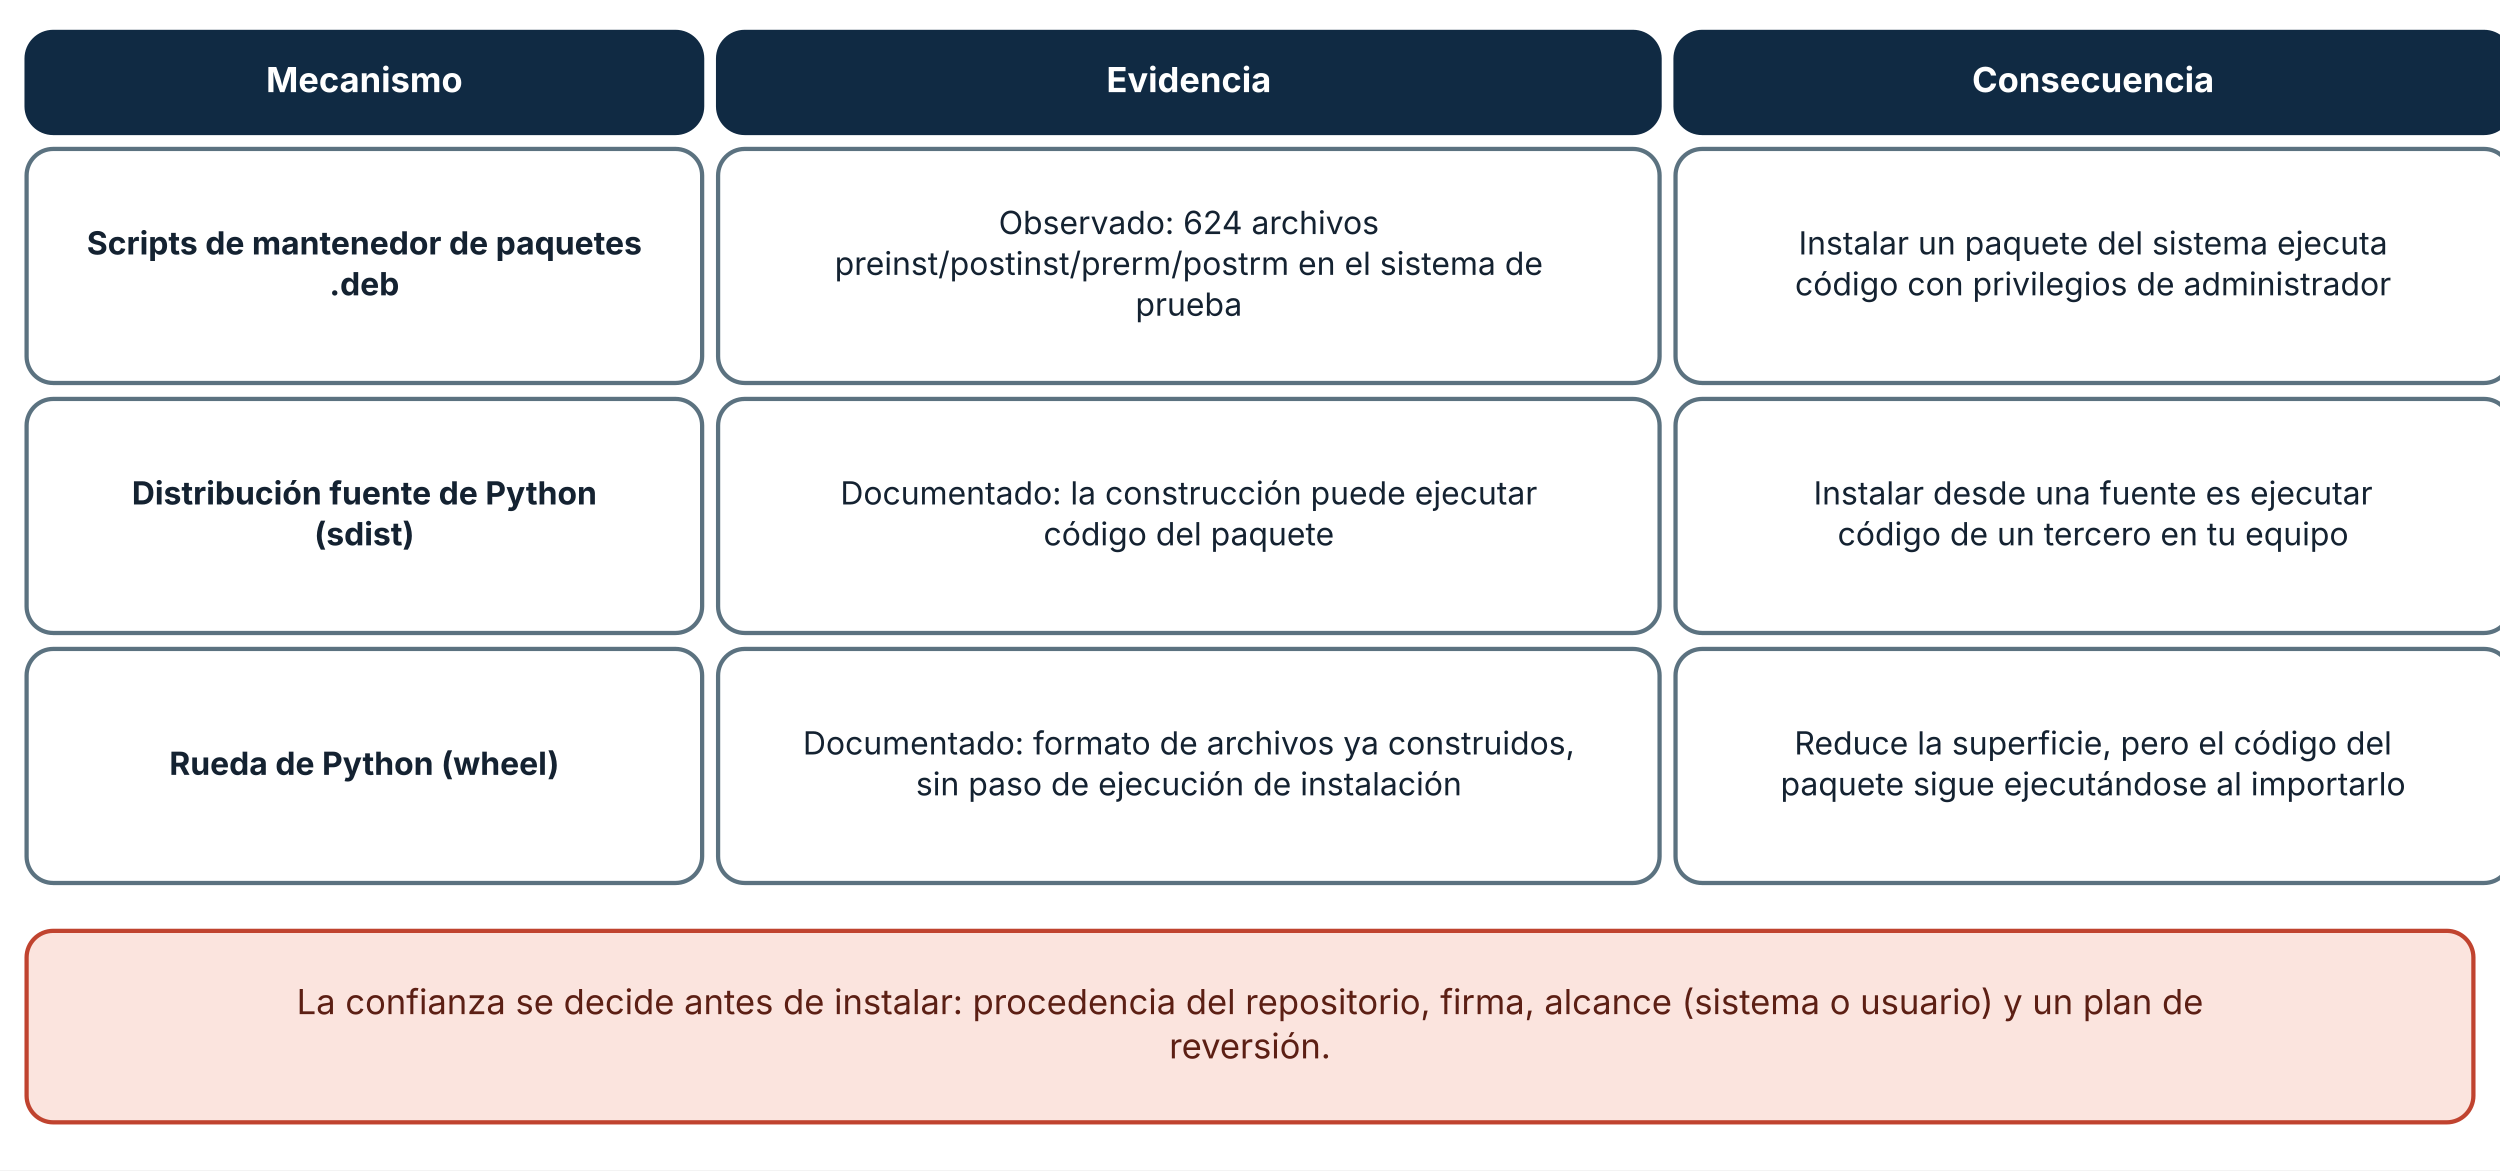
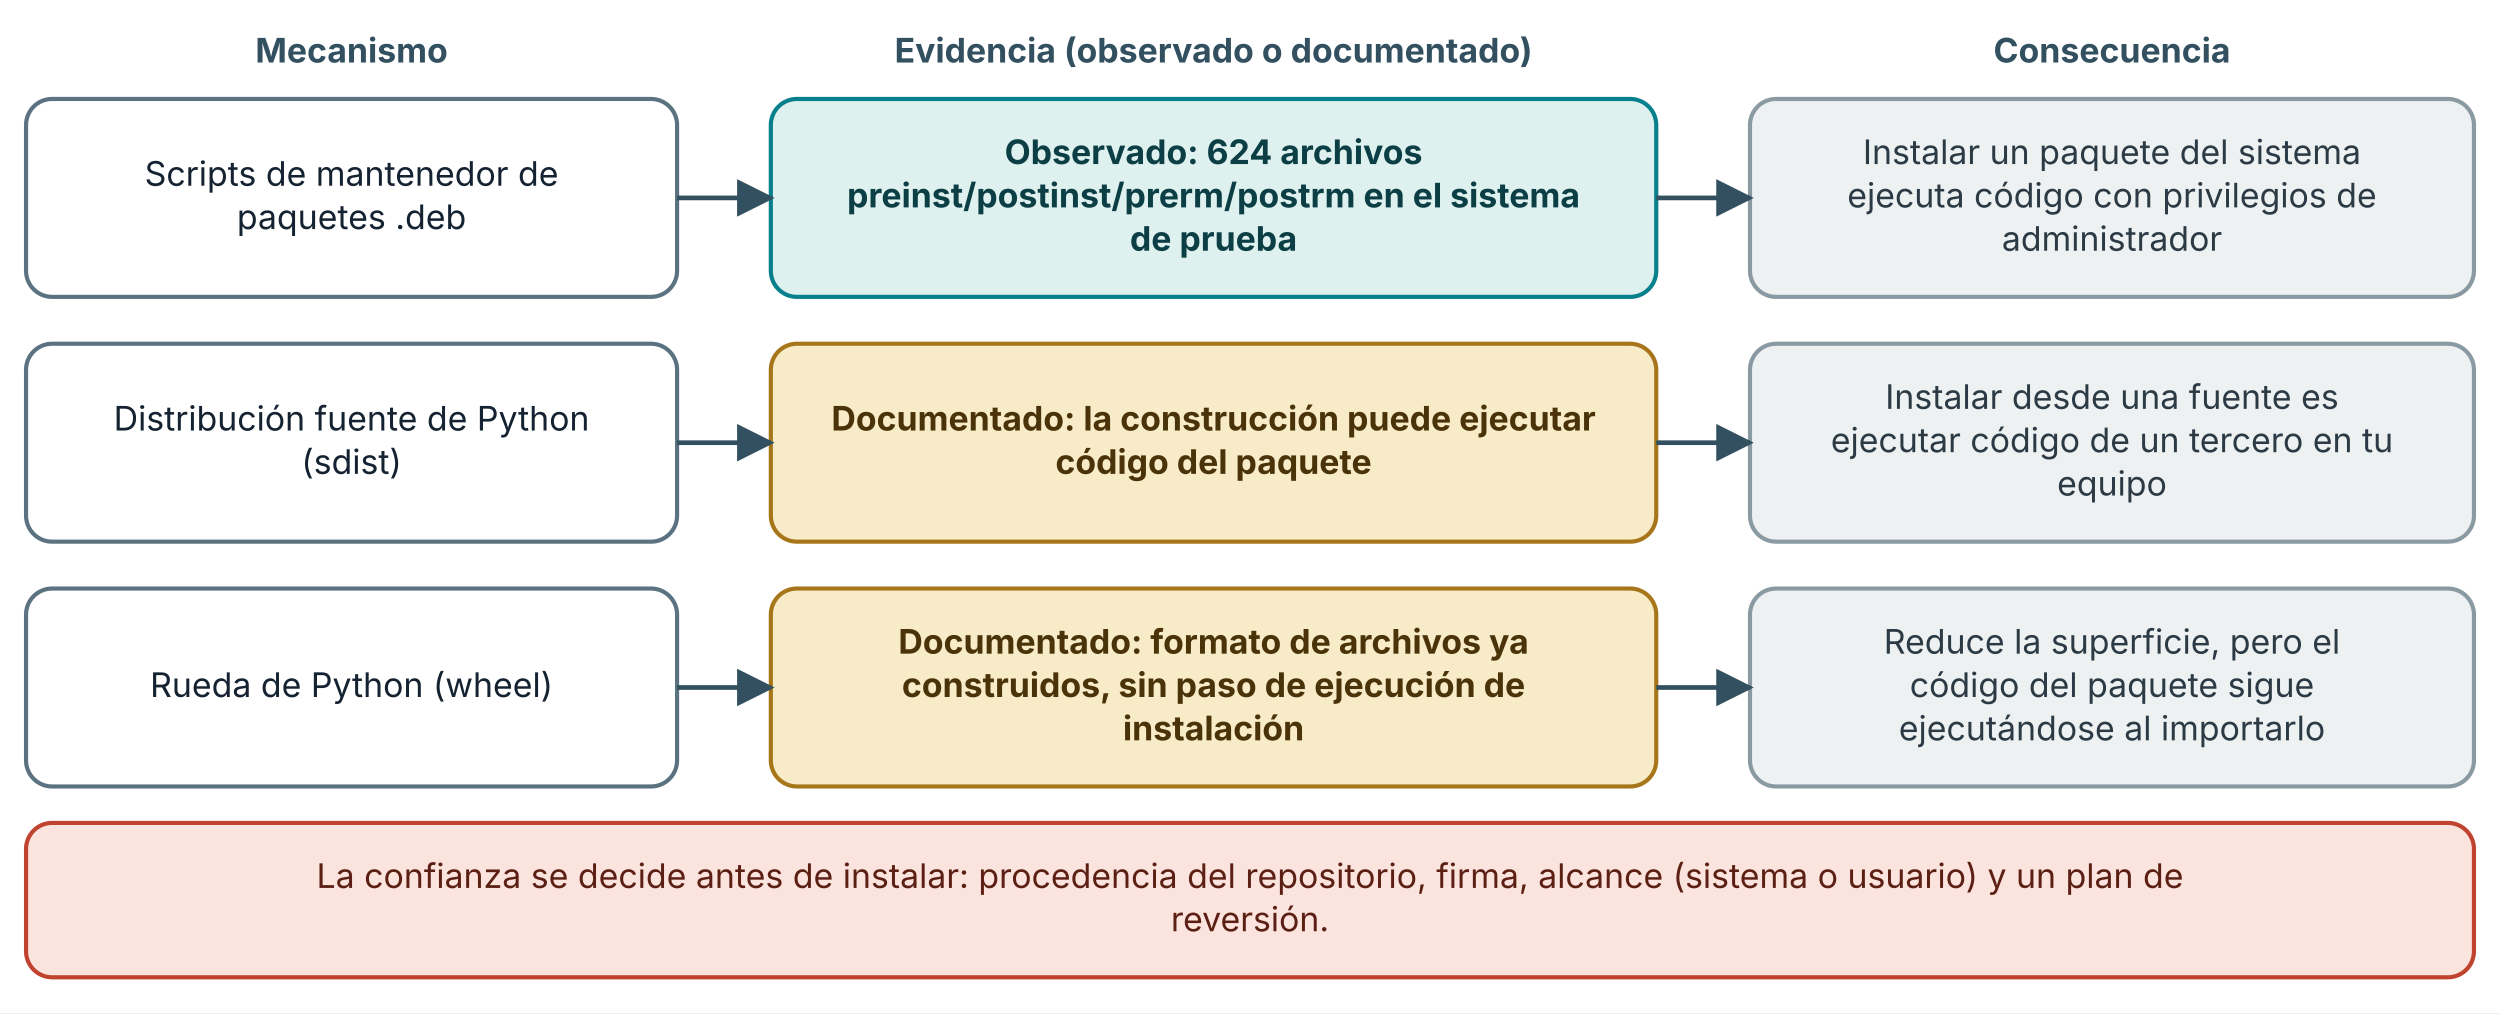
- <svg xmlns="http://www.w3.org/2000/svg" viewBox="0 0 940 440" width="940" height="440" role="img" aria-labelledby="t d" font-family="Inter, 'Segoe UI', system-ui, -apple-system, sans-serif">
+ <svg xmlns="http://www.w3.org/2000/svg" viewBox="0 0 960 389" width="960" height="389" role="img" aria-labelledby="t d" font-family="Inter, 'Segoe UI', system-ui, -apple-system, sans-serif">
  <defs>
    <marker id="arrow" viewBox="0 0 10 10" refX="9" refY="5" markerWidth="8" markerHeight="8" orient="auto-start-reverse">
      <path d="M0,0 L10,5 L0,10 z" fill="#32505f" />
    </marker>
    <marker id="arrow-coral" viewBox="0 0 10 10" refX="9" refY="5" markerWidth="8" markerHeight="8" orient="auto-start-reverse">
      <path d="M0,0 L10,5 L0,10 z" fill="#c0432f" />
    </marker>
  </defs>
-   <rect width="940" height="440" fill="#ffffff" />
-   <rect x="10" y="12" width="254" height="38" rx="10" fill="#102a43" stroke="#102a43" stroke-width="1.6" />
-   <text x="137" y="34.64" font-size="13" text-anchor="middle" font-weight="700" fill="#ffffff">
-     <tspan x="137" dy="0">Mecanismo</tspan>
+   <rect width="960" height="389" fill="#ffffff" />
+   <text x="135" y="24" font-size="13" text-anchor="middle" font-weight="700" fill="#32505f">
+     <tspan x="135" dy="0">Mecanismo</tspan>
  </text>
-   <rect x="270" y="12" width="354" height="38" rx="10" fill="#102a43" stroke="#102a43" stroke-width="1.6" />
-   <text x="447" y="34.64" font-size="13" text-anchor="middle" font-weight="700" fill="#ffffff">
-     <tspan x="447" dy="0">Evidencia</tspan>
+   <text x="466" y="24" font-size="13" text-anchor="middle" font-weight="700" fill="#32505f">
+     <tspan x="466" dy="0">Evidencia (observado o documentado)</tspan>
  </text>
-   <rect x="630" y="12" width="314" height="38" rx="10" fill="#102a43" stroke="#102a43" stroke-width="1.6" />
-   <text x="787" y="34.64" font-size="13" text-anchor="middle" font-weight="700" fill="#ffffff">
-     <tspan x="787" dy="0">Consecuencia</tspan>
+   <text x="811" y="24" font-size="13" text-anchor="middle" font-weight="700" fill="#32505f">
+     <tspan x="811" dy="0">Consecuencia</tspan>
  </text>
-   <rect x="10" y="56" width="254" height="88" rx="10" fill="#ffffff" stroke="#5b7280" stroke-width="1.6" />
-   <text x="137" y="95.68" font-size="12" text-anchor="middle" font-weight="700" fill="#142231">
-     <tspan x="137" dy="0">Scripts de mantenedor de paquetes</tspan>
+   <rect x="10" y="38" width="250" height="76" rx="10" fill="#ffffff" stroke="#5b7280" stroke-width="1.6" />
+   <text x="135" y="71.32" font-size="13" text-anchor="middle" font-weight="400" fill="#142231">
+     <tspan x="135" dy="0">Scripts de mantenedor de</tspan>
  </text>
-   <text x="137" y="111.04" font-size="12" text-anchor="middle" font-weight="700" fill="#142231">
-     <tspan x="137" dy="0">.deb</tspan>
+   <text x="135" y="87.96" font-size="13" text-anchor="middle" font-weight="400" fill="#142231">
+     <tspan x="135" dy="0">paquetes .deb</tspan>
  </text>
-   <rect x="270" y="56" width="354" height="88" rx="10" fill="#ffffff" stroke="#5b7280" stroke-width="1.6" />
-   <text x="447" y="88" font-size="12" text-anchor="middle" font-weight="400" fill="#142231">
-     <tspan x="447" dy="0">Observado: 624 archivos</tspan>
+   <rect x="296" y="38" width="340" height="76" rx="10" fill="#dff1ee" stroke="#087f8c" stroke-width="1.6" />
+   <text x="466" y="63" font-size="13" text-anchor="middle" font-weight="700" fill="#0b3f45">
+     <tspan x="466" dy="0">Observado: 624 archivos</tspan>
  </text>
-   <text x="447" y="103.36" font-size="12" text-anchor="middle" font-weight="400" fill="#142231">
-     <tspan x="447" dy="0">preinst/postinst/prerm/postrm en el sistema de</tspan>
+   <text x="466" y="79.64" font-size="13" text-anchor="middle" font-weight="700" fill="#0b3f45">
+     <tspan x="466" dy="0">preinst/postinst/prerm/postrm en el sistema</tspan>
  </text>
-   <text x="447" y="118.72" font-size="12" text-anchor="middle" font-weight="400" fill="#142231">
-     <tspan x="447" dy="0">prueba</tspan>
+   <text x="466" y="96.28" font-size="13" text-anchor="middle" font-weight="700" fill="#0b3f45">
+     <tspan x="466" dy="0">de prueba</tspan>
  </text>
-   <rect x="630" y="56" width="314" height="88" rx="10" fill="#ffffff" stroke="#5b7280" stroke-width="1.6" />
-   <text x="787" y="95.68" font-size="12" text-anchor="middle" font-weight="400" fill="#142231">
-     <tspan x="787" dy="0">Instalar un paquete del sistema ejecuta</tspan>
+   <rect x="672" y="38" width="278" height="76" rx="10" fill="#eef1f2" stroke="#8a9aa3" stroke-width="1.6" />
+   <text x="811" y="63" font-size="13" text-anchor="middle" font-weight="400" fill="#2b3a44">
+     <tspan x="811" dy="0">Instalar un paquete del sistema</tspan>
  </text>
-   <text x="787" y="111.04" font-size="12" text-anchor="middle" font-weight="400" fill="#142231">
-     <tspan x="787" dy="0">código con privilegios de administrador</tspan>
+   <text x="811" y="79.64" font-size="13" text-anchor="middle" font-weight="400" fill="#2b3a44">
+     <tspan x="811" dy="0">ejecuta código con privilegios de</tspan>
  </text>
-   <rect x="10" y="150" width="254" height="88" rx="10" fill="#ffffff" stroke="#5b7280" stroke-width="1.6" />
-   <text x="137" y="189.68" font-size="12" text-anchor="middle" font-weight="700" fill="#142231">
-     <tspan x="137" dy="0">Distribución fuente de Python</tspan>
+   <text x="811" y="96.28" font-size="13" text-anchor="middle" font-weight="400" fill="#2b3a44">
+     <tspan x="811" dy="0">administrador</tspan>
  </text>
-   <text x="137" y="205.04" font-size="12" text-anchor="middle" font-weight="700" fill="#142231">
-     <tspan x="137" dy="0">(sdist)</tspan>
+   <polyline points="260,76 296,76" fill="none" stroke="#32505f" stroke-width="1.8" marker-end="url(#arrow)" />
+   <polyline points="636,76 672,76" fill="none" stroke="#32505f" stroke-width="1.8" marker-end="url(#arrow)" />
+   <rect x="10" y="132" width="250" height="76" rx="10" fill="#ffffff" stroke="#5b7280" stroke-width="1.6" />
+   <text x="135" y="165.32" font-size="13" text-anchor="middle" font-weight="400" fill="#142231">
+     <tspan x="135" dy="0">Distribución fuente de Python</tspan>
  </text>
-   <rect x="270" y="150" width="354" height="88" rx="10" fill="#ffffff" stroke="#5b7280" stroke-width="1.6" />
-   <text x="447" y="189.68" font-size="12" text-anchor="middle" font-weight="400" fill="#142231">
-     <tspan x="447" dy="0">Documentado: la construcción puede ejecutar</tspan>
+   <text x="135" y="181.96" font-size="13" text-anchor="middle" font-weight="400" fill="#142231">
+     <tspan x="135" dy="0">(sdist)</tspan>
  </text>
-   <text x="447" y="205.04" font-size="12" text-anchor="middle" font-weight="400" fill="#142231">
-     <tspan x="447" dy="0">código del paquete</tspan>
+   <rect x="296" y="132" width="340" height="76" rx="10" fill="#f7ebc8" stroke="#a8761a" stroke-width="1.6" />
+   <text x="466" y="165.32" font-size="13" text-anchor="middle" font-weight="700" fill="#4a3209">
+     <tspan x="466" dy="0">Documentado: la construcción puede ejecutar</tspan>
  </text>
-   <rect x="630" y="150" width="314" height="88" rx="10" fill="#ffffff" stroke="#5b7280" stroke-width="1.6" />
-   <text x="787" y="189.68" font-size="12" text-anchor="middle" font-weight="400" fill="#142231">
-     <tspan x="787" dy="0">Instalar desde una fuente es ejecutar</tspan>
+   <text x="466" y="181.96" font-size="13" text-anchor="middle" font-weight="700" fill="#4a3209">
+     <tspan x="466" dy="0">código del paquete</tspan>
  </text>
-   <text x="787" y="205.04" font-size="12" text-anchor="middle" font-weight="400" fill="#142231">
-     <tspan x="787" dy="0">código de un tercero en tu equipo</tspan>
+   <rect x="672" y="132" width="278" height="76" rx="10" fill="#eef1f2" stroke="#8a9aa3" stroke-width="1.6" />
+   <text x="811" y="157" font-size="13" text-anchor="middle" font-weight="400" fill="#2b3a44">
+     <tspan x="811" dy="0">Instalar desde una fuente es</tspan>
  </text>
-   <rect x="10" y="244" width="254" height="88" rx="10" fill="#ffffff" stroke="#5b7280" stroke-width="1.6" />
-   <text x="137" y="291.36" font-size="12" text-anchor="middle" font-weight="700" fill="#142231">
-     <tspan x="137" dy="0">Rueda de Python (wheel)</tspan>
+   <text x="811" y="173.64" font-size="13" text-anchor="middle" font-weight="400" fill="#2b3a44">
+     <tspan x="811" dy="0">ejecutar código de un tercero en tu</tspan>
  </text>
-   <rect x="270" y="244" width="354" height="88" rx="10" fill="#ffffff" stroke="#5b7280" stroke-width="1.6" />
-   <text x="447" y="283.68" font-size="12" text-anchor="middle" font-weight="400" fill="#142231">
-     <tspan x="447" dy="0">Documentado: formato de archivos ya construidos,</tspan>
+   <text x="811" y="190.28" font-size="13" text-anchor="middle" font-weight="400" fill="#2b3a44">
+     <tspan x="811" dy="0">equipo</tspan>
  </text>
-   <text x="447" y="299.04" font-size="12" text-anchor="middle" font-weight="400" fill="#142231">
-     <tspan x="447" dy="0">sin paso de ejecución de instalación</tspan>
+   <polyline points="260,170 296,170" fill="none" stroke="#32505f" stroke-width="1.8" marker-end="url(#arrow)" />
+   <polyline points="636,170 672,170" fill="none" stroke="#32505f" stroke-width="1.8" marker-end="url(#arrow)" />
+   <rect x="10" y="226" width="250" height="76" rx="10" fill="#ffffff" stroke="#5b7280" stroke-width="1.6" />
+   <text x="135" y="267.64" font-size="13" text-anchor="middle" font-weight="400" fill="#142231">
+     <tspan x="135" dy="0">Rueda de Python (wheel)</tspan>
  </text>
-   <rect x="630" y="244" width="314" height="88" rx="10" fill="#ffffff" stroke="#5b7280" stroke-width="1.6" />
-   <text x="787" y="283.68" font-size="12" text-anchor="middle" font-weight="400" fill="#142231">
-     <tspan x="787" dy="0">Reduce la superficie, pero el código del</tspan>
+   <rect x="296" y="226" width="340" height="76" rx="10" fill="#f7ebc8" stroke="#a8761a" stroke-width="1.6" />
+   <text x="466" y="251" font-size="13" text-anchor="middle" font-weight="700" fill="#4a3209">
+     <tspan x="466" dy="0">Documentado: formato de archivos ya</tspan>
  </text>
-   <text x="787" y="299.04" font-size="12" text-anchor="middle" font-weight="400" fill="#142231">
-     <tspan x="787" dy="0">paquete sigue ejecutándose al importarlo</tspan>
+   <text x="466" y="267.64" font-size="13" text-anchor="middle" font-weight="700" fill="#4a3209">
+     <tspan x="466" dy="0">construidos, sin paso de ejecución de</tspan>
  </text>
-   <rect x="10" y="350" width="920" height="72" rx="10" fill="#fbe4de" stroke="#c0432f" stroke-width="1.6" />
-   <text x="470" y="381.32" font-size="13" text-anchor="middle" font-weight="400" fill="#5c1f14">
-     <tspan x="470" dy="0">La confianza se decide antes de instalar: procedencia del repositorio, firma, alcance (sistema o usuario) y un plan de</tspan>
+   <text x="466" y="284.28" font-size="13" text-anchor="middle" font-weight="700" fill="#4a3209">
+     <tspan x="466" dy="0">instalación</tspan>
  </text>
-   <text x="470" y="397.96" font-size="13" text-anchor="middle" font-weight="400" fill="#5c1f14">
-     <tspan x="470" dy="0">reversión.</tspan>
+   <rect x="672" y="226" width="278" height="76" rx="10" fill="#eef1f2" stroke="#8a9aa3" stroke-width="1.6" />
+   <text x="811" y="251" font-size="13" text-anchor="middle" font-weight="400" fill="#2b3a44">
+     <tspan x="811" dy="0">Reduce la superficie, pero el</tspan>
+   </text>
+   <text x="811" y="267.64" font-size="13" text-anchor="middle" font-weight="400" fill="#2b3a44">
+     <tspan x="811" dy="0">código del paquete sigue</tspan>
+   </text>
+   <text x="811" y="284.28" font-size="13" text-anchor="middle" font-weight="400" fill="#2b3a44">
+     <tspan x="811" dy="0">ejecutándose al importarlo</tspan>
+   </text>
+   <polyline points="260,264 296,264" fill="none" stroke="#32505f" stroke-width="1.8" marker-end="url(#arrow)" />
+   <polyline points="636,264 672,264" fill="none" stroke="#32505f" stroke-width="1.8" marker-end="url(#arrow)" />
+   <rect x="10" y="316" width="940" height="59.28" rx="10" fill="#fbe4de" stroke="#c0432f" stroke-width="1.6" />
+   <text x="480" y="340.96" font-size="13" text-anchor="middle" font-weight="400" fill="#5c1f14">
+     <tspan x="480" dy="0">La confianza se decide antes de instalar: procedencia del repositorio, firma, alcance (sistema o usuario) y un plan de</tspan>
+   </text>
+   <text x="480" y="357.6" font-size="13" text-anchor="middle" font-weight="400" fill="#5c1f14">
+     <tspan x="480" dy="0">reversión.</tspan>
  </text>
</svg>
